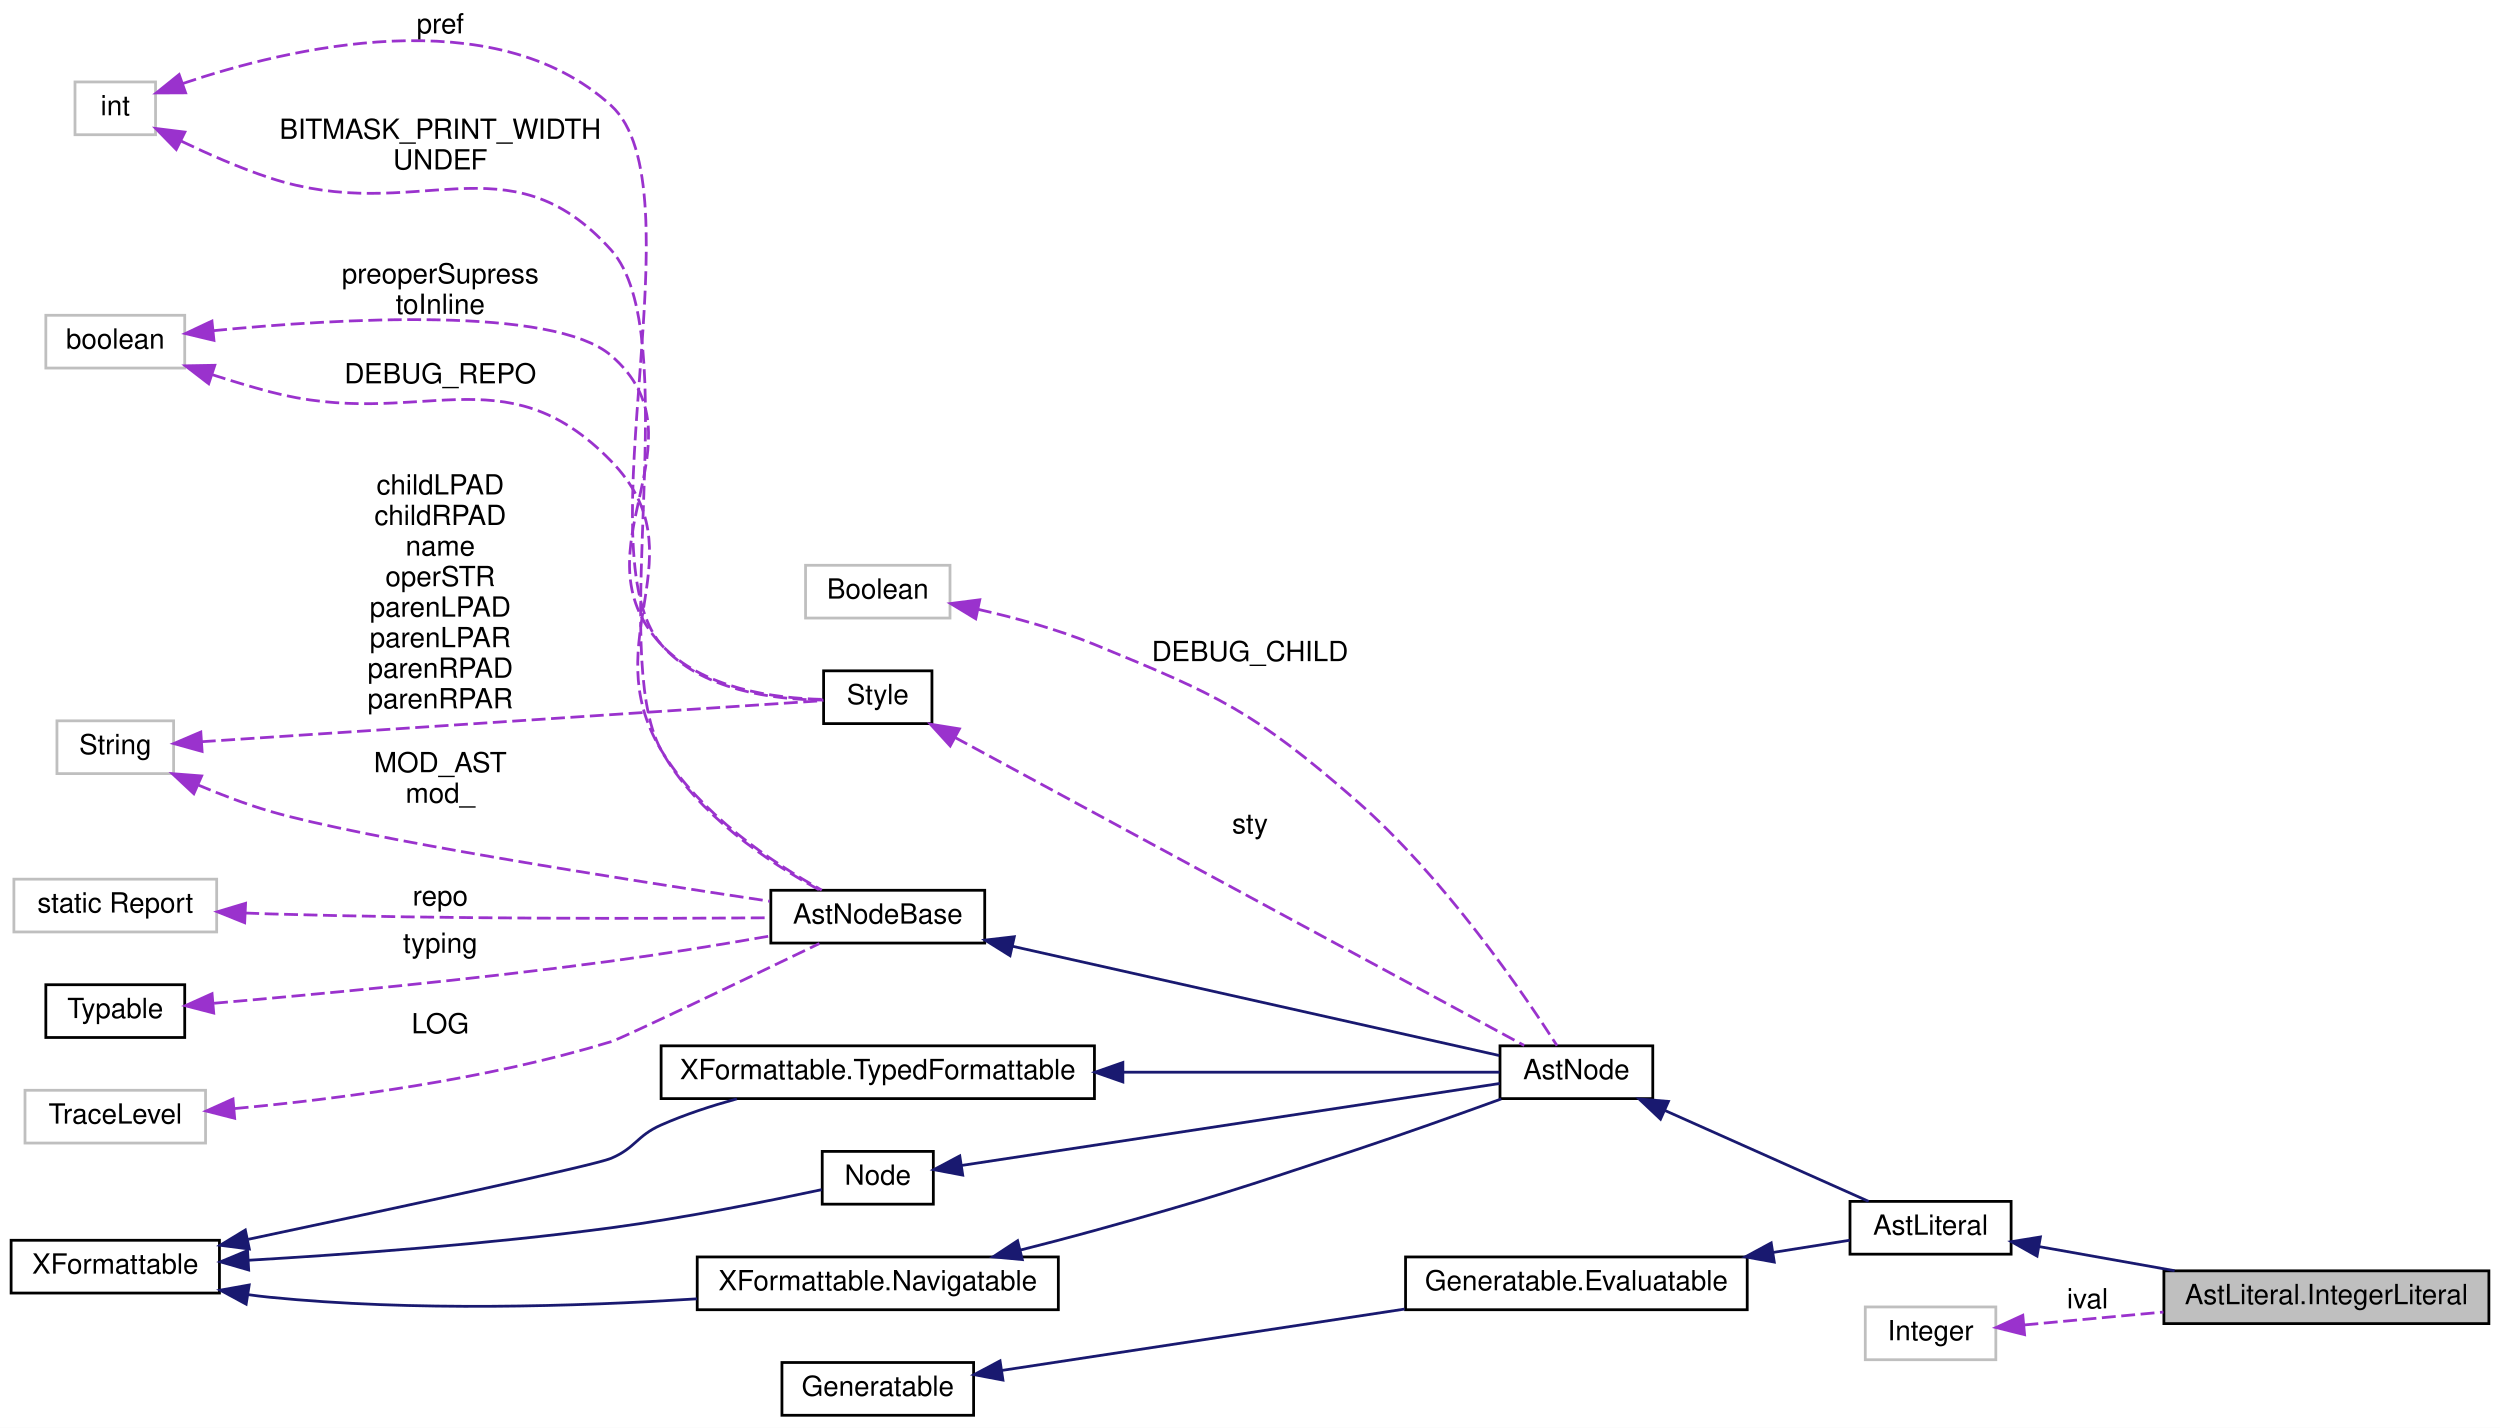
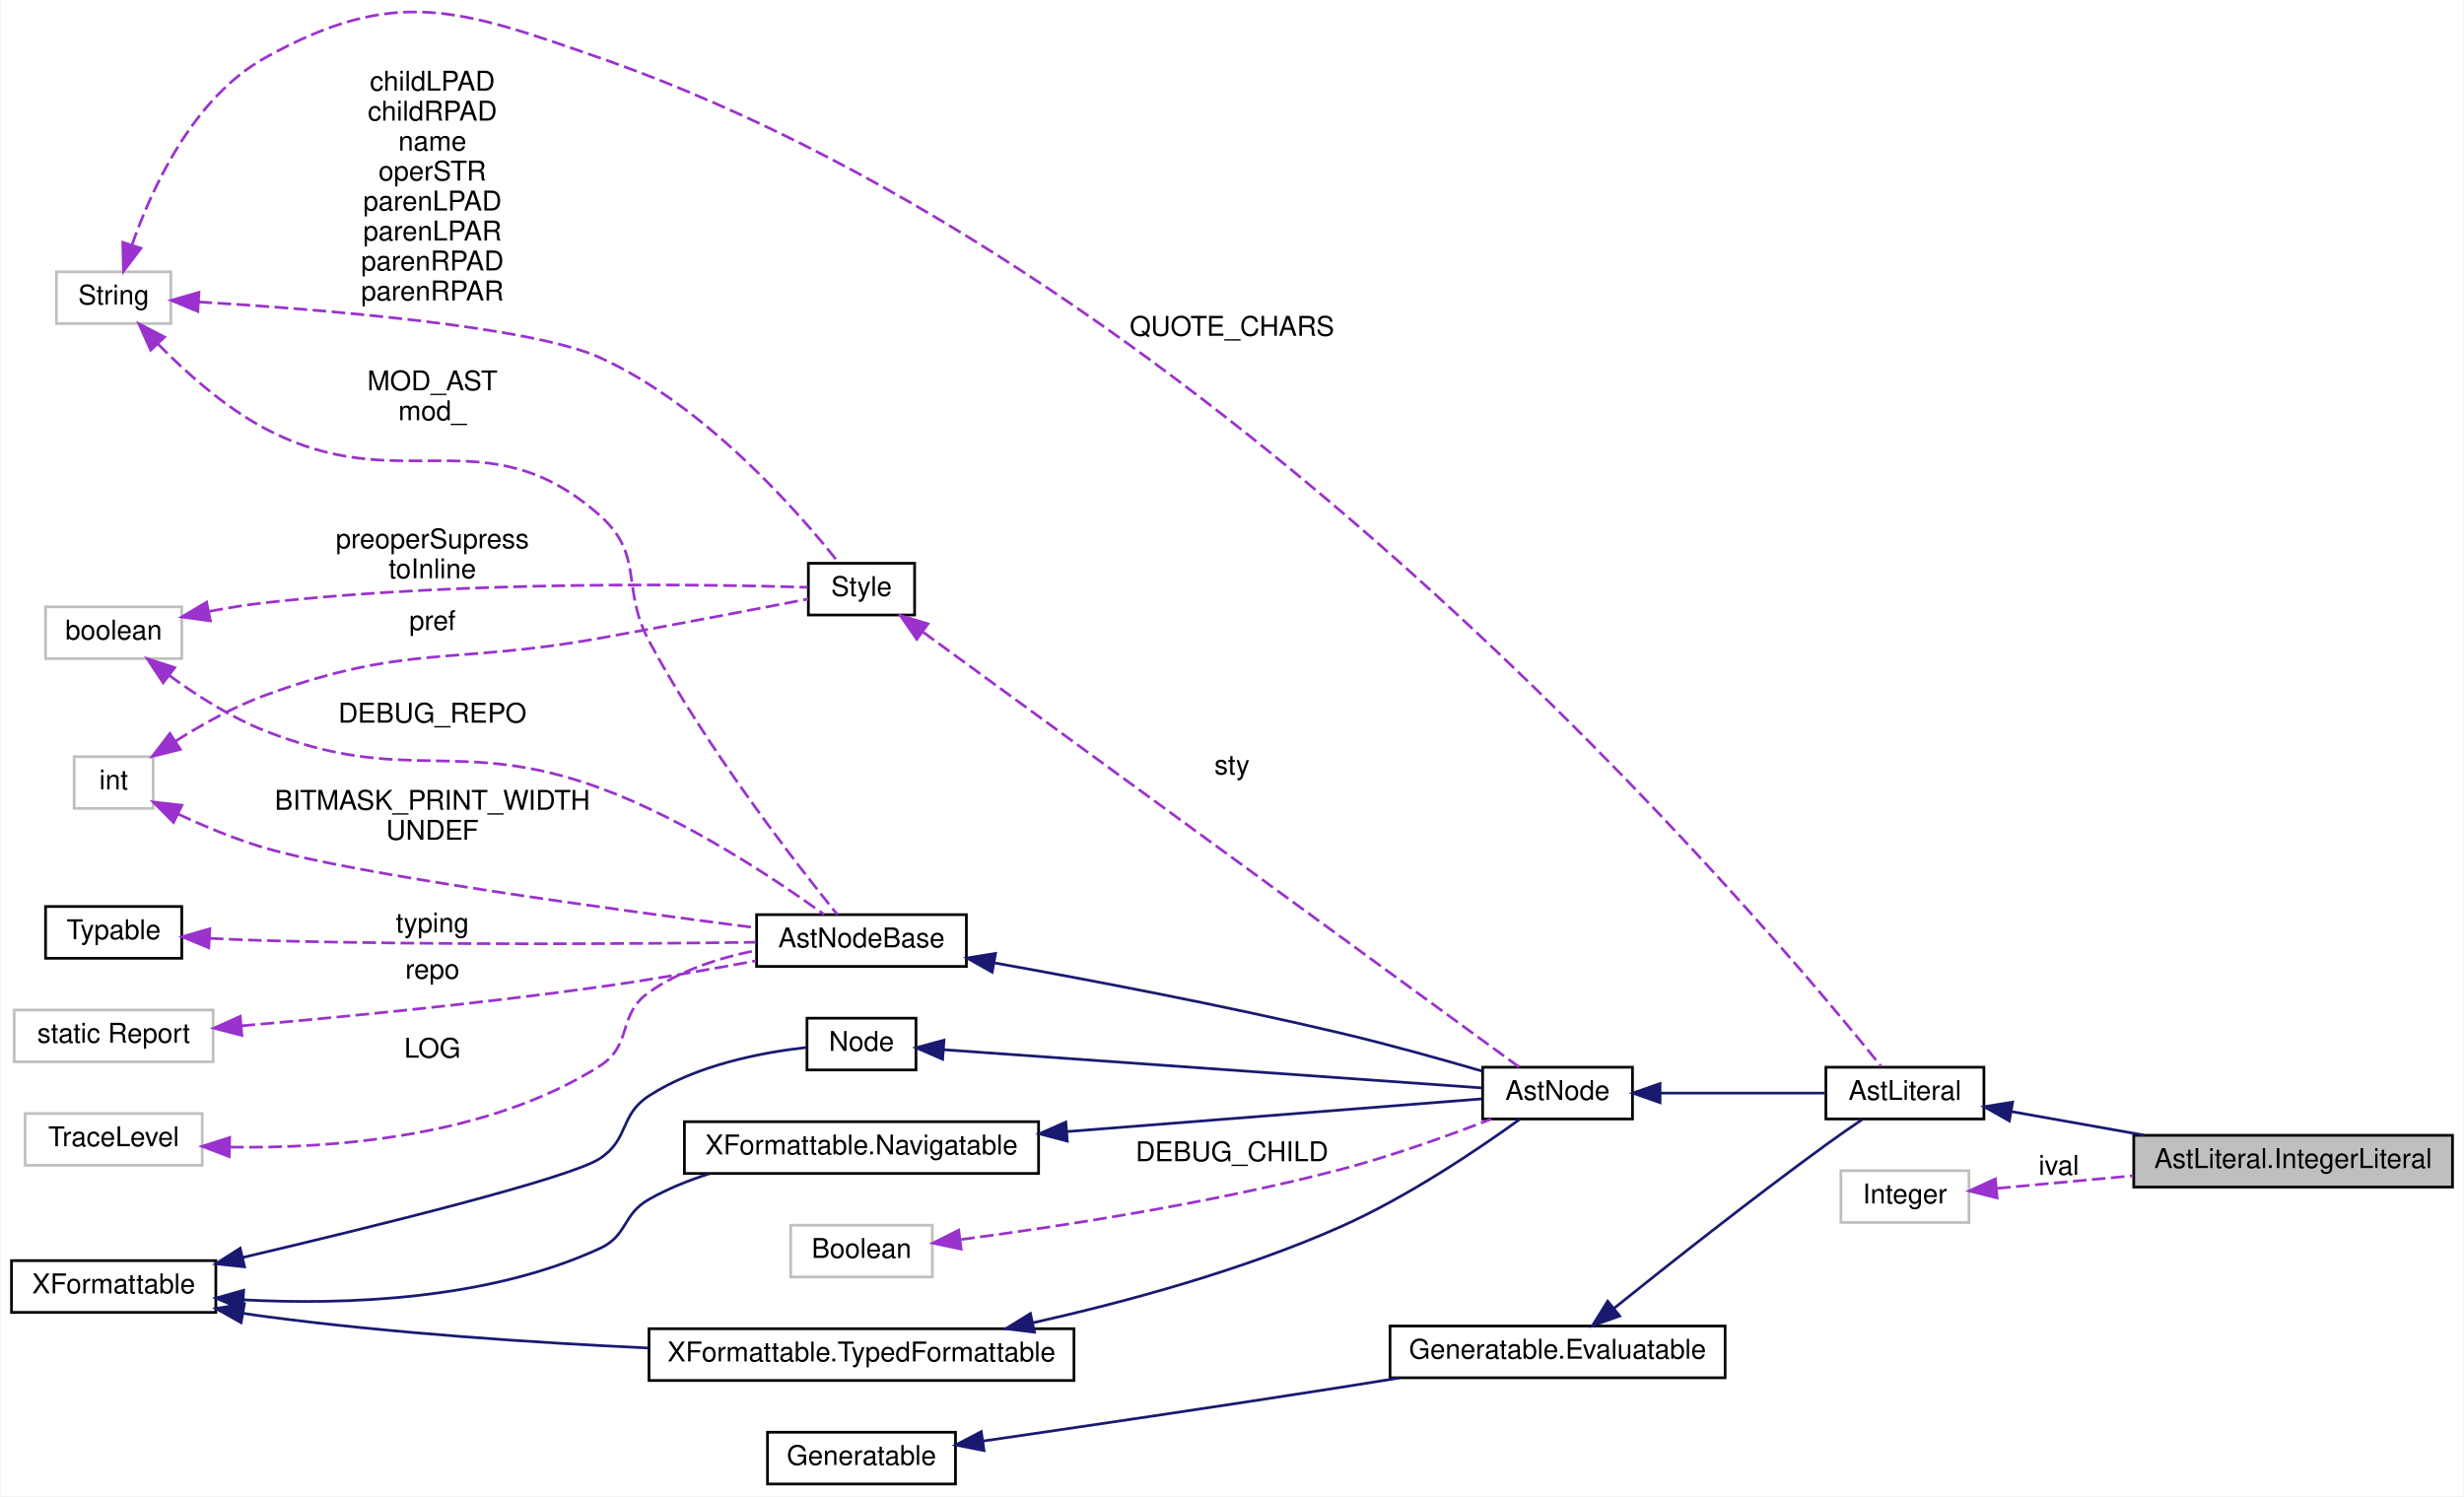
- <svg xmlns="http://www.w3.org/2000/svg" xmlns:xlink="http://www.w3.org/1999/xlink" width="900pt" height="514pt" viewBox="0.00 0.00 900.00 514.00">
-   <g id="graph0" class="graph" transform="scale(1 1) rotate(0) translate(4 510)">
-     <polygon fill="white" stroke="transparent" points="-4,4 -4,-510 896,-510 896,4 -4,4" />
+ <svg xmlns="http://www.w3.org/2000/svg" xmlns:xlink="http://www.w3.org/1999/xlink" width="904pt" height="549pt" viewBox="0.00 0.00 904.00 549.27">
+   <g id="graph0" class="graph" transform="scale(1 1) rotate(0) translate(4 545.27)">
+     <polygon fill="white" stroke="transparent" points="-4,4 -4,-545.27 900,-545.27 900,4 -4,4" />
    <g id="node1" class="node">
      <g id="a_node1">
        <a xlink:title="Integer値アトム">
-           <polygon fill="#bfbfbf" stroke="black" points="775,-33.5 775,-52.5 892,-52.5 892,-33.5 775,-33.5" />
-           <text text-anchor="middle" x="833.5" y="-40.5" font-family="Helvetica,sans-Serif" font-size="10.00">AstLiteral.IntegerLiteral</text>
+           <polygon fill="#bfbfbf" stroke="black" points="779,-109.5 779,-128.5 896,-128.5 896,-109.5 779,-109.5" />
+           <text text-anchor="middle" x="837.5" y="-116.5" font-family="Helvetica,sans-Serif" font-size="10.00">AstLiteral.IntegerLiteral</text>
        </a>
      </g>
    </g>
    <g id="node2" class="node">
      <g id="a_node2">
        <a xlink:href="classast_1_1_ast_literal.html" target="_top" xlink:title="値を返すことができる終端オブジェクトのクラス">
-           <polygon fill="white" stroke="black" points="662,-58.5 662,-77.5 720,-77.5 720,-58.5 662,-58.5" />
-           <text text-anchor="middle" x="691" y="-65.5" font-family="Helvetica,sans-Serif" font-size="10.00">AstLiteral</text>
+           <polygon fill="white" stroke="black" points="666,-134.5 666,-153.5 724,-153.5 724,-134.5 666,-134.5" />
+           <text text-anchor="middle" x="695" y="-141.5" font-family="Helvetica,sans-Serif" font-size="10.00">AstLiteral</text>
        </a>
      </g>
    </g>
    <g id="edge1" class="edge">
-       <path fill="none" stroke="midnightblue" d="M730.05,-61.23C745.07,-58.56 762.6,-55.44 778.86,-52.54" />
-       <polygon fill="midnightblue" stroke="midnightblue" points="729.33,-57.8 720.09,-63 730.55,-64.69 729.33,-57.8" />
+       <path fill="none" stroke="midnightblue" d="M734.05,-137.23C749.07,-134.56 766.6,-131.44 782.86,-128.54" />
+       <polygon fill="midnightblue" stroke="midnightblue" points="733.33,-133.8 724.09,-139 734.55,-140.69 733.33,-133.8" />
    </g>
    <g id="node3" class="node">
      <g id="a_node3">
        <a xlink:href="classast_1_1_ast_node.html" target="_top" xlink:title="タグなしの順アクセスの子供をもてる抽象構文木のノードのクラス。">
-           <polygon fill="white" stroke="black" points="536,-114.5 536,-133.5 591,-133.5 591,-114.5 536,-114.5" />
-           <text text-anchor="middle" x="563.5" y="-121.5" font-family="Helvetica,sans-Serif" font-size="10.00">AstNode</text>
+           <polygon fill="white" stroke="black" points="540,-134.5 540,-153.5 595,-153.5 595,-134.5 540,-134.5" />
+           <text text-anchor="middle" x="567.5" y="-141.5" font-family="Helvetica,sans-Serif" font-size="10.00">AstNode</text>
        </a>
      </g>
    </g>
    <g id="edge2" class="edge">
-       <path fill="none" stroke="midnightblue" d="M595.32,-110.25C618.11,-100.08 648.57,-86.49 668.71,-77.5" />
-       <polygon fill="midnightblue" stroke="midnightblue" points="593.78,-107.1 586.07,-114.37 596.63,-113.49 593.78,-107.1" />
+       <path fill="none" stroke="midnightblue" d="M605.35,-144C624.62,-144 647.84,-144 665.68,-144" />
+       <polygon fill="midnightblue" stroke="midnightblue" points="605.12,-140.5 595.12,-144 605.12,-147.5 605.12,-140.5" />
    </g>
    <g id="node4" class="node">
      <g id="a_node4">
        <a xlink:href="classast_1_1_ast_node_base.html" target="_top" xlink:title=" ">
-           <polygon fill="white" stroke="black" points="273.5,-170.5 273.5,-189.5 350.5,-189.5 350.5,-170.5 273.5,-170.5" />
-           <text text-anchor="middle" x="312" y="-177.5" font-family="Helvetica,sans-Serif" font-size="10.00">AstNodeBase</text>
+           <polygon fill="white" stroke="black" points="273.5,-190.5 273.5,-209.5 350.5,-209.5 350.5,-190.5 273.5,-190.5" />
+           <text text-anchor="middle" x="312" y="-197.5" font-family="Helvetica,sans-Serif" font-size="10.00">AstNodeBase</text>
        </a>
      </g>
    </g>
    <g id="edge3" class="edge">
-       <path fill="none" stroke="midnightblue" d="M360.6,-169.32C412.56,-157.65 493.91,-139.39 535.72,-130.01" />
-       <polygon fill="midnightblue" stroke="midnightblue" points="359.61,-165.95 350.62,-171.56 361.15,-172.78 359.61,-165.95" />
+       <path fill="none" stroke="midnightblue" d="M360.77,-191.8C396.08,-185.48 445.24,-176.13 488,-166 505.35,-161.89 524.64,-156.5 539.76,-152.08" />
+       <polygon fill="midnightblue" stroke="midnightblue" points="359.97,-188.39 350.74,-193.58 361.2,-195.28 359.97,-188.39" />
    </g>
    <g id="node5" class="node">
      <g id="a_node5">
        <a xlink:title=" ">
-           <polygon fill="white" stroke="#bfbfbf" points="16.5,-231.5 16.5,-250.5 58.5,-250.5 58.5,-231.5 16.5,-231.5" />
-           <text text-anchor="middle" x="37.5" y="-238.5" font-family="Helvetica,sans-Serif" font-size="10.00">String</text>
-         </a>
-       </g>
+           <polygon fill="white" stroke="#bfbfbf" points="16.5,-426.5 16.5,-445.5 58.5,-445.5 58.5,-426.5 16.5,-426.5" />
+           <text text-anchor="middle" x="37.5" y="-433.5" font-family="Helvetica,sans-Serif" font-size="10.00">String</text>
+         </a>
+       </g>
+     </g>
+     <g id="edge23" class="edge">
+       <path fill="none" stroke="#9a32cd" stroke-dasharray="5,2" d="M44.2,-455.29C51.61,-476.47 66.81,-509.41 93,-524 140.76,-550.6 164.39,-542.02 216,-524 444.21,-444.34 645.08,-205.15 686.29,-153.78" />
+       <polygon fill="#9a32cd" stroke="#9a32cd" points="47.51,-454.14 41.09,-445.7 40.85,-456.3 47.51,-454.14" />
+       <text text-anchor="middle" x="448" y="-422" font-family="Helvetica,sans-Serif" font-size="10.00"> QUOTE_CHARS</text>
    </g>
    <g id="edge4" class="edge">
-       <path fill="none" stroke="#9a32cd" stroke-dasharray="5,2" d="M67.2,-227.45C75.39,-223.98 84.43,-220.52 93,-218 126.08,-208.27 219.95,-193.5 273.1,-185.55" />
-       <polygon fill="#9a32cd" stroke="#9a32cd" points="65.78,-224.25 58.04,-231.48 68.6,-230.66 65.78,-224.25" />
-       <text text-anchor="middle" x="154.5" y="-232" font-family="Helvetica,sans-Serif" font-size="10.00"> MOD_AST</text>
-       <text text-anchor="middle" x="154.5" y="-221" font-family="Helvetica,sans-Serif" font-size="10.00">mod_</text>
+       <path fill="none" stroke="#9a32cd" stroke-dasharray="5,2" d="M53.7,-419.06C63.87,-408.68 78.09,-395.92 93,-388 142.89,-361.5 173.76,-393.51 216,-356 232.42,-341.42 223.63,-329.35 234,-310 255.25,-270.34 288.22,-227.96 303.17,-209.5" />
+       <polygon fill="#9a32cd" stroke="#9a32cd" points="51.08,-416.73 46.76,-426.41 56.17,-421.54 51.08,-416.73" />
+       <text text-anchor="middle" x="154.5" y="-402" font-family="Helvetica,sans-Serif" font-size="10.00"> MOD_AST</text>
+       <text text-anchor="middle" x="154.5" y="-391" font-family="Helvetica,sans-Serif" font-size="10.00">mod_</text>
    </g>
    <g id="node16" class="node">
      <g id="a_node16">
        <a xlink:href="classformat_1_1_style.html" target="_top" xlink:title="ノードの表示スタイルに関するプロパティのクラス.">
-           <polygon fill="white" stroke="black" points="292.5,-249.5 292.5,-268.5 331.5,-268.5 331.5,-249.5 292.5,-249.5" />
-           <text text-anchor="middle" x="312" y="-256.5" font-family="Helvetica,sans-Serif" font-size="10.00">Style</text>
+           <polygon fill="white" stroke="black" points="292.5,-319.5 292.5,-338.5 331.5,-338.5 331.5,-319.5 292.5,-319.5" />
+           <text text-anchor="middle" x="312" y="-326.5" font-family="Helvetica,sans-Serif" font-size="10.00">Style</text>
        </a>
      </g>
    </g>
    <g id="edge18" class="edge">
-       <path fill="none" stroke="#9a32cd" stroke-dasharray="5,2" d="M68.65,-242.99C125.3,-246.73 246.07,-254.71 292.39,-257.77" />
-       <polygon fill="#9a32cd" stroke="#9a32cd" points="68.75,-239.49 58.54,-242.32 68.29,-246.48 68.75,-239.49" />
-       <text text-anchor="middle" x="154.5" y="-332" font-family="Helvetica,sans-Serif" font-size="10.00"> childLPAD</text>
-       <text text-anchor="middle" x="154.5" y="-321" font-family="Helvetica,sans-Serif" font-size="10.00">childRPAD</text>
-       <text text-anchor="middle" x="154.5" y="-310" font-family="Helvetica,sans-Serif" font-size="10.00">name</text>
-       <text text-anchor="middle" x="154.5" y="-299" font-family="Helvetica,sans-Serif" font-size="10.00">operSTR</text>
-       <text text-anchor="middle" x="154.5" y="-288" font-family="Helvetica,sans-Serif" font-size="10.00">parenLPAD</text>
-       <text text-anchor="middle" x="154.5" y="-277" font-family="Helvetica,sans-Serif" font-size="10.00">parenLPAR</text>
-       <text text-anchor="middle" x="154.5" y="-266" font-family="Helvetica,sans-Serif" font-size="10.00">parenRPAD</text>
-       <text text-anchor="middle" x="154.5" y="-255" font-family="Helvetica,sans-Serif" font-size="10.00">parenRPAR</text>
+       <path fill="none" stroke="#9a32cd" stroke-dasharray="5,2" d="M68.64,-434.44C112.22,-431.82 190.41,-425.63 216,-414 254.88,-396.33 289.13,-356.99 303.64,-338.7" />
+       <polygon fill="#9a32cd" stroke="#9a32cd" points="68.4,-430.95 58.62,-435.02 68.8,-437.94 68.4,-430.95" />
+       <text text-anchor="middle" x="154.5" y="-512" font-family="Helvetica,sans-Serif" font-size="10.00"> childLPAD</text>
+       <text text-anchor="middle" x="154.5" y="-501" font-family="Helvetica,sans-Serif" font-size="10.00">childRPAD</text>
+       <text text-anchor="middle" x="154.5" y="-490" font-family="Helvetica,sans-Serif" font-size="10.00">name</text>
+       <text text-anchor="middle" x="154.5" y="-479" font-family="Helvetica,sans-Serif" font-size="10.00">operSTR</text>
+       <text text-anchor="middle" x="154.5" y="-468" font-family="Helvetica,sans-Serif" font-size="10.00">parenLPAD</text>
+       <text text-anchor="middle" x="154.5" y="-457" font-family="Helvetica,sans-Serif" font-size="10.00">parenLPAR</text>
+       <text text-anchor="middle" x="154.5" y="-446" font-family="Helvetica,sans-Serif" font-size="10.00">parenRPAD</text>
+       <text text-anchor="middle" x="154.5" y="-435" font-family="Helvetica,sans-Serif" font-size="10.00">parenRPAR</text>
    </g>
    <g id="node6" class="node">
      <g id="a_node6">
        <a xlink:title=" ">
-           <polygon fill="white" stroke="#bfbfbf" points="5,-98.5 5,-117.5 70,-117.5 70,-98.5 5,-98.5" />
-           <text text-anchor="middle" x="37.5" y="-105.5" font-family="Helvetica,sans-Serif" font-size="10.00">TraceLevel</text>
+           <polygon fill="white" stroke="#bfbfbf" points="5,-117.5 5,-136.5 70,-136.5 70,-117.5 5,-117.5" />
+           <text text-anchor="middle" x="37.5" y="-124.5" font-family="Helvetica,sans-Serif" font-size="10.00">TraceLevel</text>
        </a>
      </g>
    </g>
    <g id="edge5" class="edge">
-       <path fill="none" stroke="#9a32cd" stroke-dasharray="5,2" d="M80.48,-110.92C116.94,-114.27 170.83,-121.19 216,-135 219.88,-136.19 264.29,-157.48 291,-170.34" />
-       <polygon fill="#9a32cd" stroke="#9a32cd" points="80.48,-107.41 70.22,-110.03 79.88,-114.38 80.48,-107.41" />
-       <text text-anchor="middle" x="154.5" y="-138" font-family="Helvetica,sans-Serif" font-size="10.00"> LOG</text>
+       <path fill="none" stroke="#9a32cd" stroke-dasharray="5,2" d="M80.26,-124.18C118.49,-123.61 175.14,-127.99 216,-154 228.17,-161.74 222.2,-172.71 234,-181 245.49,-189.07 260.05,-193.73 273.41,-196.41" />
+       <polygon fill="#9a32cd" stroke="#9a32cd" points="79.9,-120.69 70,-124.46 80.09,-127.69 79.9,-120.69" />
+       <text text-anchor="middle" x="154.5" y="-157" font-family="Helvetica,sans-Serif" font-size="10.00"> LOG</text>
    </g>
    <g id="node7" class="node">
      <g id="a_node7">
        <a xlink:title=" ">
-           <polygon fill="white" stroke="#bfbfbf" points="1,-174.5 1,-193.5 74,-193.5 74,-174.5 1,-174.5" />
-           <text text-anchor="middle" x="37.5" y="-181.5" font-family="Helvetica,sans-Serif" font-size="10.00">static Report</text>
+           <polygon fill="white" stroke="#bfbfbf" points="1,-155.5 1,-174.5 74,-174.5 74,-155.5 1,-155.5" />
+           <text text-anchor="middle" x="37.5" y="-162.5" font-family="Helvetica,sans-Serif" font-size="10.00">static Report</text>
        </a>
      </g>
    </g>
    <g id="edge6" class="edge">
-       <path fill="none" stroke="#9a32cd" stroke-dasharray="5,2" d="M84.29,-181.31C87.23,-181.19 90.16,-181.08 93,-181 156.18,-179.12 229.7,-179.27 273.18,-179.6" />
-       <polygon fill="#9a32cd" stroke="#9a32cd" points="84.08,-177.82 74.25,-181.77 84.41,-184.81 84.08,-177.82" />
-       <text text-anchor="middle" x="154.5" y="-184" font-family="Helvetica,sans-Serif" font-size="10.00"> repo</text>
+       <path fill="none" stroke="#9a32cd" stroke-dasharray="5,2" d="M84.46,-168.7C120.36,-171.81 171.47,-176.77 216,-183 234.92,-185.65 255.82,-189.31 273.2,-192.55" />
+       <polygon fill="#9a32cd" stroke="#9a32cd" points="84.56,-165.19 74.29,-167.83 83.96,-172.17 84.56,-165.19" />
+       <text text-anchor="middle" x="154.5" y="-186" font-family="Helvetica,sans-Serif" font-size="10.00"> repo</text>
    </g>
    <g id="node8" class="node">
      <g id="a_node8">
        <a xlink:title=" ">
-           <polygon fill="white" stroke="#bfbfbf" points="23,-461.5 23,-480.5 52,-480.5 52,-461.5 23,-461.5" />
-           <text text-anchor="middle" x="37.5" y="-468.5" font-family="Helvetica,sans-Serif" font-size="10.00">int</text>
+           <polygon fill="white" stroke="#bfbfbf" points="23,-248.5 23,-267.5 52,-267.5 52,-248.5 23,-248.5" />
+           <text text-anchor="middle" x="37.5" y="-255.5" font-family="Helvetica,sans-Serif" font-size="10.00">int</text>
        </a>
      </g>
    </g>
    <g id="edge7" class="edge">
-       <path fill="none" stroke="#9a32cd" stroke-dasharray="5,2" d="M61.29,-459.18C70.88,-454.56 82.29,-449.54 93,-446 146.05,-428.47 178.69,-461.6 216,-420 242.84,-390.07 214.58,-275.2 234,-240 246.86,-216.7 272.9,-199.42 291.13,-189.53" />
-       <polygon fill="#9a32cd" stroke="#9a32cd" points="59.45,-456.18 52.05,-463.76 62.56,-462.45 59.45,-456.18" />
-       <text text-anchor="middle" x="154.5" y="-460" font-family="Helvetica,sans-Serif" font-size="10.00"> BITMASK_PRINT_WIDTH</text>
-       <text text-anchor="middle" x="154.5" y="-449" font-family="Helvetica,sans-Serif" font-size="10.00">UNDEF</text>
+       <path fill="none" stroke="#9a32cd" stroke-dasharray="5,2" d="M61.24,-246.4C70.83,-241.93 82.25,-237.15 93,-234 125.99,-224.34 219.9,-211.51 273.07,-204.71" />
+       <polygon fill="#9a32cd" stroke="#9a32cd" points="59.49,-243.36 52.02,-250.86 62.54,-249.66 59.49,-243.36" />
+       <text text-anchor="middle" x="154.5" y="-248" font-family="Helvetica,sans-Serif" font-size="10.00"> BITMASK_PRINT_WIDTH</text>
+       <text text-anchor="middle" x="154.5" y="-237" font-family="Helvetica,sans-Serif" font-size="10.00">UNDEF</text>
    </g>
    <g id="edge19" class="edge">
-       <path fill="none" stroke="#9a32cd" stroke-dasharray="5,2" d="M61.82,-479.94C99.49,-492.67 173.74,-510.52 216,-472 248,-442.83 205.76,-310.81 234,-278 248.28,-261.41 274.53,-258.1 292.36,-257.97" />
-       <polygon fill="#9a32cd" stroke="#9a32cd" points="62.82,-476.58 52.23,-476.53 60.48,-483.17 62.82,-476.58" />
-       <text text-anchor="middle" x="154.5" y="-498" font-family="Helvetica,sans-Serif" font-size="10.00"> pref</text>
+       <path fill="none" stroke="#9a32cd" stroke-dasharray="5,2" d="M60.23,-273.21C69.87,-279.3 81.6,-285.84 93,-290 145.1,-309.02 161.42,-301.17 216,-311 242.6,-315.79 273.32,-321.67 292.45,-325.38" />
+       <polygon fill="#9a32cd" stroke="#9a32cd" points="61.98,-270.17 51.7,-267.6 58.14,-276.02 61.98,-270.17" />
+       <text text-anchor="middle" x="154.5" y="-314" font-family="Helvetica,sans-Serif" font-size="10.00"> pref</text>
    </g>
    <g id="node9" class="node">
      <g id="a_node9">
        <a xlink:href="interfacetype_1_1_typable.html" target="_top" xlink:title="抽象ノードがもつ関数型のインタフェース">
-           <polygon fill="white" stroke="black" points="12.5,-136.5 12.5,-155.5 62.5,-155.5 62.5,-136.5 12.5,-136.5" />
-           <text text-anchor="middle" x="37.5" y="-143.5" font-family="Helvetica,sans-Serif" font-size="10.00">Typable</text>
+           <polygon fill="white" stroke="black" points="12.5,-193.5 12.5,-212.5 62.5,-212.5 62.5,-193.5 12.5,-193.5" />
+           <text text-anchor="middle" x="37.5" y="-200.5" font-family="Helvetica,sans-Serif" font-size="10.00">Typable</text>
        </a>
      </g>
    </g>
    <g id="edge8" class="edge">
-       <path fill="none" stroke="#9a32cd" stroke-dasharray="5,2" d="M73.06,-148.83C108.89,-151.92 166.48,-157.33 216,-164 234.9,-166.55 255.8,-170 273.18,-173.04" />
-       <polygon fill="#9a32cd" stroke="#9a32cd" points="72.94,-145.3 62.68,-147.94 72.34,-152.28 72.94,-145.3" />
-       <text text-anchor="middle" x="154.5" y="-167" font-family="Helvetica,sans-Serif" font-size="10.00"> typing</text>
+       <path fill="none" stroke="#9a32cd" stroke-dasharray="5,2" d="M72.82,-200.82C79.51,-200.48 86.47,-200.18 93,-200 156.18,-198.26 229.7,-198.79 273.18,-199.37" />
+       <polygon fill="#9a32cd" stroke="#9a32cd" points="72.43,-197.34 62.63,-201.39 72.81,-204.33 72.43,-197.34" />
+       <text text-anchor="middle" x="154.5" y="-203" font-family="Helvetica,sans-Serif" font-size="10.00"> typing</text>
    </g>
    <g id="node10" class="node">
      <g id="a_node10">
        <a xlink:title=" ">
-           <polygon fill="white" stroke="#bfbfbf" points="12.5,-377.5 12.5,-396.5 62.5,-396.5 62.5,-377.5 12.5,-377.5" />
-           <text text-anchor="middle" x="37.5" y="-384.5" font-family="Helvetica,sans-Serif" font-size="10.00">boolean</text>
+           <polygon fill="white" stroke="#bfbfbf" points="12.5,-303.5 12.5,-322.5 62.5,-322.5 62.5,-303.5 12.5,-303.5" />
+           <text text-anchor="middle" x="37.5" y="-310.5" font-family="Helvetica,sans-Serif" font-size="10.00">boolean</text>
        </a>
      </g>
    </g>
    <g id="edge9" class="edge">
-       <path fill="none" stroke="#9a32cd" stroke-dasharray="5,2" d="M72.36,-375.13C79.15,-372.94 86.27,-370.79 93,-369 146.91,-354.67 177.13,-384.02 216,-344 248.68,-310.35 209.88,-280.23 234,-240 247.77,-217.03 273.87,-199.56 291.84,-189.55" />
-       <polygon fill="#9a32cd" stroke="#9a32cd" points="71.13,-371.85 62.73,-378.31 73.33,-378.5 71.13,-371.85" />
-       <text text-anchor="middle" x="154.5" y="-372" font-family="Helvetica,sans-Serif" font-size="10.00"> DEBUG_REPO</text>
+       <path fill="none" stroke="#9a32cd" stroke-dasharray="5,2" d="M57.81,-297.39C67.77,-290.1 80.44,-281.97 93,-277 144.57,-256.61 163.92,-275.06 216,-256 247.64,-244.42 280.68,-222.29 298.24,-209.6" />
+       <polygon fill="#9a32cd" stroke="#9a32cd" points="55.66,-294.62 49.83,-303.47 59.9,-300.19 55.66,-294.62" />
+       <text text-anchor="middle" x="154.5" y="-280" font-family="Helvetica,sans-Serif" font-size="10.00"> DEBUG_REPO</text>
    </g>
    <g id="edge20" class="edge">
-       <path fill="none" stroke="#9a32cd" stroke-dasharray="5,2" d="M72.73,-390.95C118.25,-395.4 195.35,-399.88 216,-382 251.46,-351.29 202.02,-312.32 234,-278 248.83,-262.08 274.69,-258.58 292.31,-258.22" />
-       <polygon fill="#9a32cd" stroke="#9a32cd" points="73.02,-387.46 62.71,-389.92 72.3,-394.43 73.02,-387.46" />
-       <text text-anchor="middle" x="154.5" y="-408" font-family="Helvetica,sans-Serif" font-size="10.00"> preoperSupress</text>
-       <text text-anchor="middle" x="154.5" y="-397" font-family="Helvetica,sans-Serif" font-size="10.00">toInline</text>
+       <path fill="none" stroke="#9a32cd" stroke-dasharray="5,2" d="M72.69,-320.86C79.39,-322.13 86.39,-323.26 93,-324 166.37,-332.18 254.45,-330.8 292.26,-329.68" />
+       <polygon fill="#9a32cd" stroke="#9a32cd" points="73,-317.35 62.5,-318.79 71.61,-324.21 73,-317.35" />
+       <text text-anchor="middle" x="154.5" y="-344" font-family="Helvetica,sans-Serif" font-size="10.00"> preoperSupress</text>
+       <text text-anchor="middle" x="154.5" y="-333" font-family="Helvetica,sans-Serif" font-size="10.00">toInline</text>
    </g>
    <g id="node11" class="node">
      <g id="a_node11">
        <a xlink:href="interfaceast_1_1_node.html" target="_top" xlink:title=" ">
-           <polygon fill="white" stroke="black" points="292,-76.5 292,-95.5 332,-95.5 332,-76.5 292,-76.5" />
-           <text text-anchor="middle" x="312" y="-83.5" font-family="Helvetica,sans-Serif" font-size="10.00">Node</text>
+           <polygon fill="white" stroke="black" points="292,-152.5 292,-171.5 332,-171.5 332,-152.5 292,-152.5" />
+           <text text-anchor="middle" x="312" y="-159.5" font-family="Helvetica,sans-Serif" font-size="10.00">Node</text>
        </a>
      </g>
    </g>
    <g id="edge10" class="edge">
-       <path fill="none" stroke="midnightblue" d="M342.09,-90.43C390.95,-97.87 488.78,-112.77 535.91,-119.95" />
-       <polygon fill="midnightblue" stroke="midnightblue" points="342.58,-86.96 332.16,-88.92 341.52,-93.88 342.58,-86.96" />
+       <path fill="none" stroke="midnightblue" d="M342.11,-159.93C391.71,-156.41 491.85,-149.3 539.77,-145.9" />
+       <polygon fill="midnightblue" stroke="midnightblue" points="341.78,-156.45 332.05,-160.65 342.28,-163.43 341.78,-156.45" />
    </g>
    <g id="node12" class="node">
      <g id="a_node12">
        <a xlink:href="interfaceformat_1_1_x_formattable.html" target="_top" xlink:title="入れ子フォーマット出力可能なオブジェクトのインタフェース。">
-           <polygon fill="white" stroke="black" points="0,-44.5 0,-63.5 75,-63.5 75,-44.5 0,-44.5" />
-           <text text-anchor="middle" x="37.5" y="-51.5" font-family="Helvetica,sans-Serif" font-size="10.00">XFormattable</text>
+           <polygon fill="white" stroke="black" points="0,-63.5 0,-82.5 75,-82.5 75,-63.5 0,-63.5" />
+           <text text-anchor="middle" x="37.5" y="-70.5" font-family="Helvetica,sans-Serif" font-size="10.00">XFormattable</text>
        </a>
      </g>
    </g>
    <g id="edge11" class="edge">
-       <path fill="none" stroke="midnightblue" d="M85.51,-56.31C121.37,-58.42 171.94,-62.11 216,-68 242.45,-71.54 272.69,-77.63 291.81,-81.73" />
-       <polygon fill="midnightblue" stroke="midnightblue" points="85.52,-52.81 75.34,-55.74 85.12,-59.8 85.52,-52.81" />
+       <path fill="none" stroke="midnightblue" d="M84.74,-83.63C133.55,-95.11 204.95,-112.72 216,-120 226.84,-127.14 223.1,-135.95 234,-143 251.57,-154.37 275.42,-158.94 291.9,-160.77" />
+       <polygon fill="midnightblue" stroke="midnightblue" points="85.54,-80.22 75,-81.35 83.94,-87.04 85.54,-80.22" />
    </g>
    <g id="node13" class="node">
      <g id="a_node13">
        <a xlink:href="interfaceformat_1_1_x_formattable_1_1_navigatable.html" target="_top" xlink:title="木構造の分岐ノードとして清書可能なオブジェクトのクラス">
-           <polygon fill="white" stroke="black" points="247,-38.5 247,-57.5 377,-57.5 377,-38.5 247,-38.5" />
-           <text text-anchor="middle" x="312" y="-45.5" font-family="Helvetica,sans-Serif" font-size="10.00">XFormattable.Navigatable</text>
+           <polygon fill="white" stroke="black" points="247,-114.5 247,-133.5 377,-133.5 377,-114.5 247,-114.5" />
+           <text text-anchor="middle" x="312" y="-121.5" font-family="Helvetica,sans-Serif" font-size="10.00">XFormattable.Navigatable</text>
        </a>
      </g>
    </g>
    <g id="edge13" class="edge">
-       <path fill="none" stroke="midnightblue" d="M85.31,-43.93C87.9,-43.57 90.48,-43.25 93,-43 144.61,-37.84 203.41,-39.64 246.93,-42.42" />
-       <polygon fill="midnightblue" stroke="midnightblue" points="84.61,-40.5 75.29,-45.54 85.72,-47.41 84.61,-40.5" />
+       <path fill="none" stroke="midnightblue" d="M85.07,-68.11C122.22,-66.18 174.69,-67.95 216,-87 226.27,-91.74 224.15,-99.44 234,-105 240.84,-108.86 248.44,-111.94 256.14,-114.4" />
+       <polygon fill="midnightblue" stroke="midnightblue" points="84.78,-64.62 75.02,-68.74 85.22,-71.61 84.78,-64.62" />
    </g>
    <g id="node14" class="node">
      <g id="a_node14">
        <a xlink:href="interfaceformat_1_1_x_formattable_1_1_typed_formattable.html" target="_top" xlink:title="ノードの型情報をもつ書式出力可能なオブジェクトのインタフェース．">
-           <polygon fill="white" stroke="black" points="234,-114.5 234,-133.5 390,-133.5 390,-114.5 234,-114.5" />
-           <text text-anchor="middle" x="312" y="-121.5" font-family="Helvetica,sans-Serif" font-size="10.00">XFormattable.TypedFormattable</text>
+           <polygon fill="white" stroke="black" points="234,-38.5 234,-57.5 390,-57.5 390,-38.5 234,-38.5" />
+           <text text-anchor="middle" x="312" y="-45.5" font-family="Helvetica,sans-Serif" font-size="10.00">XFormattable.TypedFormattable</text>
        </a>
      </g>
    </g>
    <g id="edge15" class="edge">
-       <path fill="none" stroke="midnightblue" d="M85.33,-63.84C135.84,-74.52 209.92,-90.42 216,-93 224.85,-96.76 225.2,-101.12 234,-105 242.57,-108.77 252.02,-111.88 261.28,-114.42" />
-       <polygon fill="midnightblue" stroke="midnightblue" points="85.76,-60.35 75.25,-61.71 84.31,-67.2 85.76,-60.35" />
+       <path fill="none" stroke="midnightblue" d="M84.92,-63.19C87.65,-62.75 90.36,-62.35 93,-62 139.53,-55.84 192.01,-52.36 233.82,-50.42" />
+       <polygon fill="midnightblue" stroke="midnightblue" points="84.28,-59.75 75.03,-64.92 85.48,-66.65 84.28,-59.75" />
    </g>
    <g id="edge12" class="edge">
-       <path fill="none" stroke="midnightblue" d="M363.37,-59.99C372.26,-62.23 381.42,-64.62 390,-67 432.13,-78.69 442.51,-82.21 484,-96 501.58,-101.84 521.2,-108.84 536.43,-114.38" />
-       <polygon fill="midnightblue" stroke="midnightblue" points="364.03,-56.54 353.48,-57.53 362.33,-63.34 364.03,-56.54" />
+       <path fill="none" stroke="midnightblue" d="M387.35,-129.87C438.63,-133.91 503.78,-139.05 539.7,-141.89" />
+       <polygon fill="midnightblue" stroke="midnightblue" points="387.54,-126.37 377.3,-129.07 386.99,-133.35 387.54,-126.37" />
    </g>
    <g id="edge14" class="edge">
-       <path fill="none" stroke="midnightblue" d="M400.27,-124C447.94,-124 503.66,-124 535.83,-124" />
-       <polygon fill="midnightblue" stroke="midnightblue" points="400.23,-120.5 390.23,-124 400.23,-127.5 400.23,-120.5" />
+       <path fill="none" stroke="midnightblue" d="M374.85,-59.67C409.09,-67.34 451.89,-78.95 488,-95 512.66,-105.96 538.76,-123.64 553.79,-134.5" />
+       <polygon fill="midnightblue" stroke="midnightblue" points="375.5,-56.23 364.98,-57.52 374,-63.07 375.5,-56.23" />
    </g>
    <g id="node15" class="node">
      <g id="a_node15">
        <a xlink:title=" ">
-           <polygon fill="white" stroke="#bfbfbf" points="286,-287.5 286,-306.5 338,-306.5 338,-287.5 286,-287.5" />
-           <text text-anchor="middle" x="312" y="-294.5" font-family="Helvetica,sans-Serif" font-size="10.00">Boolean</text>
+           <polygon fill="white" stroke="#bfbfbf" points="286,-76.5 286,-95.5 338,-95.5 338,-76.5 286,-76.5" />
+           <text text-anchor="middle" x="312" y="-83.5" font-family="Helvetica,sans-Serif" font-size="10.00">Boolean</text>
        </a>
      </g>
    </g>
    <g id="edge16" class="edge">
-       <path fill="none" stroke="#9a32cd" stroke-dasharray="5,2" d="M348.04,-290.65C361.45,-287.63 376.7,-283.46 390,-278 434.99,-259.53 447.32,-253.93 484,-222 515.9,-194.23 544.53,-152.27 556.53,-133.57" />
-       <polygon fill="#9a32cd" stroke="#9a32cd" points="347.27,-287.23 338.21,-292.73 348.72,-294.08 347.27,-287.23" />
-       <text text-anchor="middle" x="446" y="-272" font-family="Helvetica,sans-Serif" font-size="10.00"> DEBUG_CHILD</text>
+       <path fill="none" stroke="#9a32cd" stroke-dasharray="5,2" d="M348.58,-90.26C384.21,-94.96 440.44,-103.54 488,-116 506.9,-120.95 527.69,-128.47 543.13,-134.46" />
+       <polygon fill="#9a32cd" stroke="#9a32cd" points="348.58,-86.73 338.21,-88.93 347.68,-93.68 348.58,-86.73" />
+       <text text-anchor="middle" x="448" y="-119" font-family="Helvetica,sans-Serif" font-size="10.00"> DEBUG_CHILD</text>
    </g>
    <g id="edge17" class="edge">
-       <path fill="none" stroke="#9a32cd" stroke-dasharray="5,2" d="M339.79,-244.51C391,-216.8 501.55,-156.98 544.72,-133.62" />
-       <polygon fill="#9a32cd" stroke="#9a32cd" points="338.07,-241.45 330.94,-249.29 341.4,-247.61 338.07,-241.45" />
-       <text text-anchor="middle" x="446" y="-210" font-family="Helvetica,sans-Serif" font-size="10.00"> sty</text>
+       <path fill="none" stroke="#9a32cd" stroke-dasharray="5,2" d="M334.6,-313.23C385.59,-276.02 512.22,-183.62 553.36,-153.59" />
+       <polygon fill="#9a32cd" stroke="#9a32cd" points="332.29,-310.59 326.27,-319.31 336.41,-316.25 332.29,-310.59" />
+       <text text-anchor="middle" x="448" y="-261" font-family="Helvetica,sans-Serif" font-size="10.00"> sty</text>
    </g>
    <g id="node17" class="node">
      <g id="a_node17">
        <a xlink:href="interfacecmd_1_1_generatable_1_1_evaluatable.html" target="_top" xlink:title="評価して値を返すノードのインタフェース．必ずしもコードを生成しなくても良い．">
-           <polygon fill="white" stroke="black" points="502,-38.5 502,-57.5 625,-57.5 625,-38.5 502,-38.5" />
-           <text text-anchor="middle" x="563.5" y="-45.5" font-family="Helvetica,sans-Serif" font-size="10.00">Generatable.Evaluatable</text>
+           <polygon fill="white" stroke="black" points="506,-39.5 506,-58.5 629,-58.5 629,-39.5 506,-39.5" />
+           <text text-anchor="middle" x="567.5" y="-46.5" font-family="Helvetica,sans-Serif" font-size="10.00">Generatable.Evaluatable</text>
        </a>
      </g>
    </g>
    <g id="edge21" class="edge">
-       <path fill="none" stroke="midnightblue" d="M634.46,-59.15C644.16,-60.69 653.62,-62.2 661.91,-63.52" />
-       <polygon fill="midnightblue" stroke="midnightblue" points="634.74,-55.65 624.31,-57.53 633.63,-62.56 634.74,-55.65" />
+       <path fill="none" stroke="midnightblue" d="M588.17,-64.95C607.66,-80.61 638.49,-104.98 666,-125 670.27,-128.11 675,-131.38 679.34,-134.32" />
+       <polygon fill="midnightblue" stroke="midnightblue" points="590.3,-62.17 580.31,-58.62 585.9,-67.62 590.3,-62.17" />
    </g>
    <g id="node18" class="node">
      <g id="a_node18">
        <a xlink:href="interfacecmd_1_1_generatable.html" target="_top" xlink:title="変換してコードを生成できるノードのインタフェース.">
          <polygon fill="white" stroke="black" points="277.5,-0.5 277.5,-19.5 346.5,-19.5 346.5,-0.5 277.5,-0.5" />
          <text text-anchor="middle" x="312" y="-7.5" font-family="Helvetica,sans-Serif" font-size="10.00">Generatable</text>
        </a>
      </g>
    </g>
    <g id="edge22" class="edge">
-       <path fill="none" stroke="midnightblue" d="M356.67,-16.65C396.84,-22.77 456.81,-31.9 501.67,-38.74" />
-       <polygon fill="midnightblue" stroke="midnightblue" points="357.06,-13.17 346.65,-15.12 356.01,-20.09 357.06,-13.17" />
+       <path fill="none" stroke="midnightblue" d="M356.58,-16.27C392,-21.42 443.26,-28.97 488,-36 494.96,-37.09 502.26,-38.27 509.49,-39.45" />
+       <polygon fill="midnightblue" stroke="midnightblue" points="356.97,-12.79 346.57,-14.82 355.97,-19.72 356.97,-12.79" />
    </g>
    <g id="node19" class="node">
      <g id="a_node19">
        <a xlink:title=" ">
-           <polygon fill="white" stroke="#bfbfbf" points="667.5,-20.5 667.5,-39.5 714.5,-39.5 714.5,-20.5 667.5,-20.5" />
-           <text text-anchor="middle" x="691" y="-27.5" font-family="Helvetica,sans-Serif" font-size="10.00">Integer</text>
-         </a>
-       </g>
-     </g>
-     <g id="edge23" class="edge">
-       <path fill="none" stroke="#9a32cd" stroke-dasharray="5,2" d="M724.8,-33.03C739.7,-34.41 757.77,-36.09 774.82,-37.66" />
-       <polygon fill="#9a32cd" stroke="#9a32cd" points="724.85,-29.52 714.57,-32.09 724.21,-36.5 724.85,-29.52" />
-       <text text-anchor="middle" x="747.5" y="-39" font-family="Helvetica,sans-Serif" font-size="10.00"> ival</text>
+           <polygon fill="white" stroke="#bfbfbf" points="671.5,-96.5 671.5,-115.5 718.5,-115.5 718.5,-96.5 671.5,-96.5" />
+           <text text-anchor="middle" x="695" y="-103.5" font-family="Helvetica,sans-Serif" font-size="10.00">Integer</text>
+         </a>
+       </g>
+     </g>
+     <g id="edge24" class="edge">
+       <path fill="none" stroke="#9a32cd" stroke-dasharray="5,2" d="M728.8,-109.03C743.7,-110.41 761.77,-112.09 778.82,-113.66" />
+       <polygon fill="#9a32cd" stroke="#9a32cd" points="728.85,-105.52 718.57,-108.09 728.21,-112.5 728.85,-105.52" />
+       <text text-anchor="middle" x="751.5" y="-114" font-family="Helvetica,sans-Serif" font-size="10.00"> ival</text>
    </g>
  </g>
</svg>
